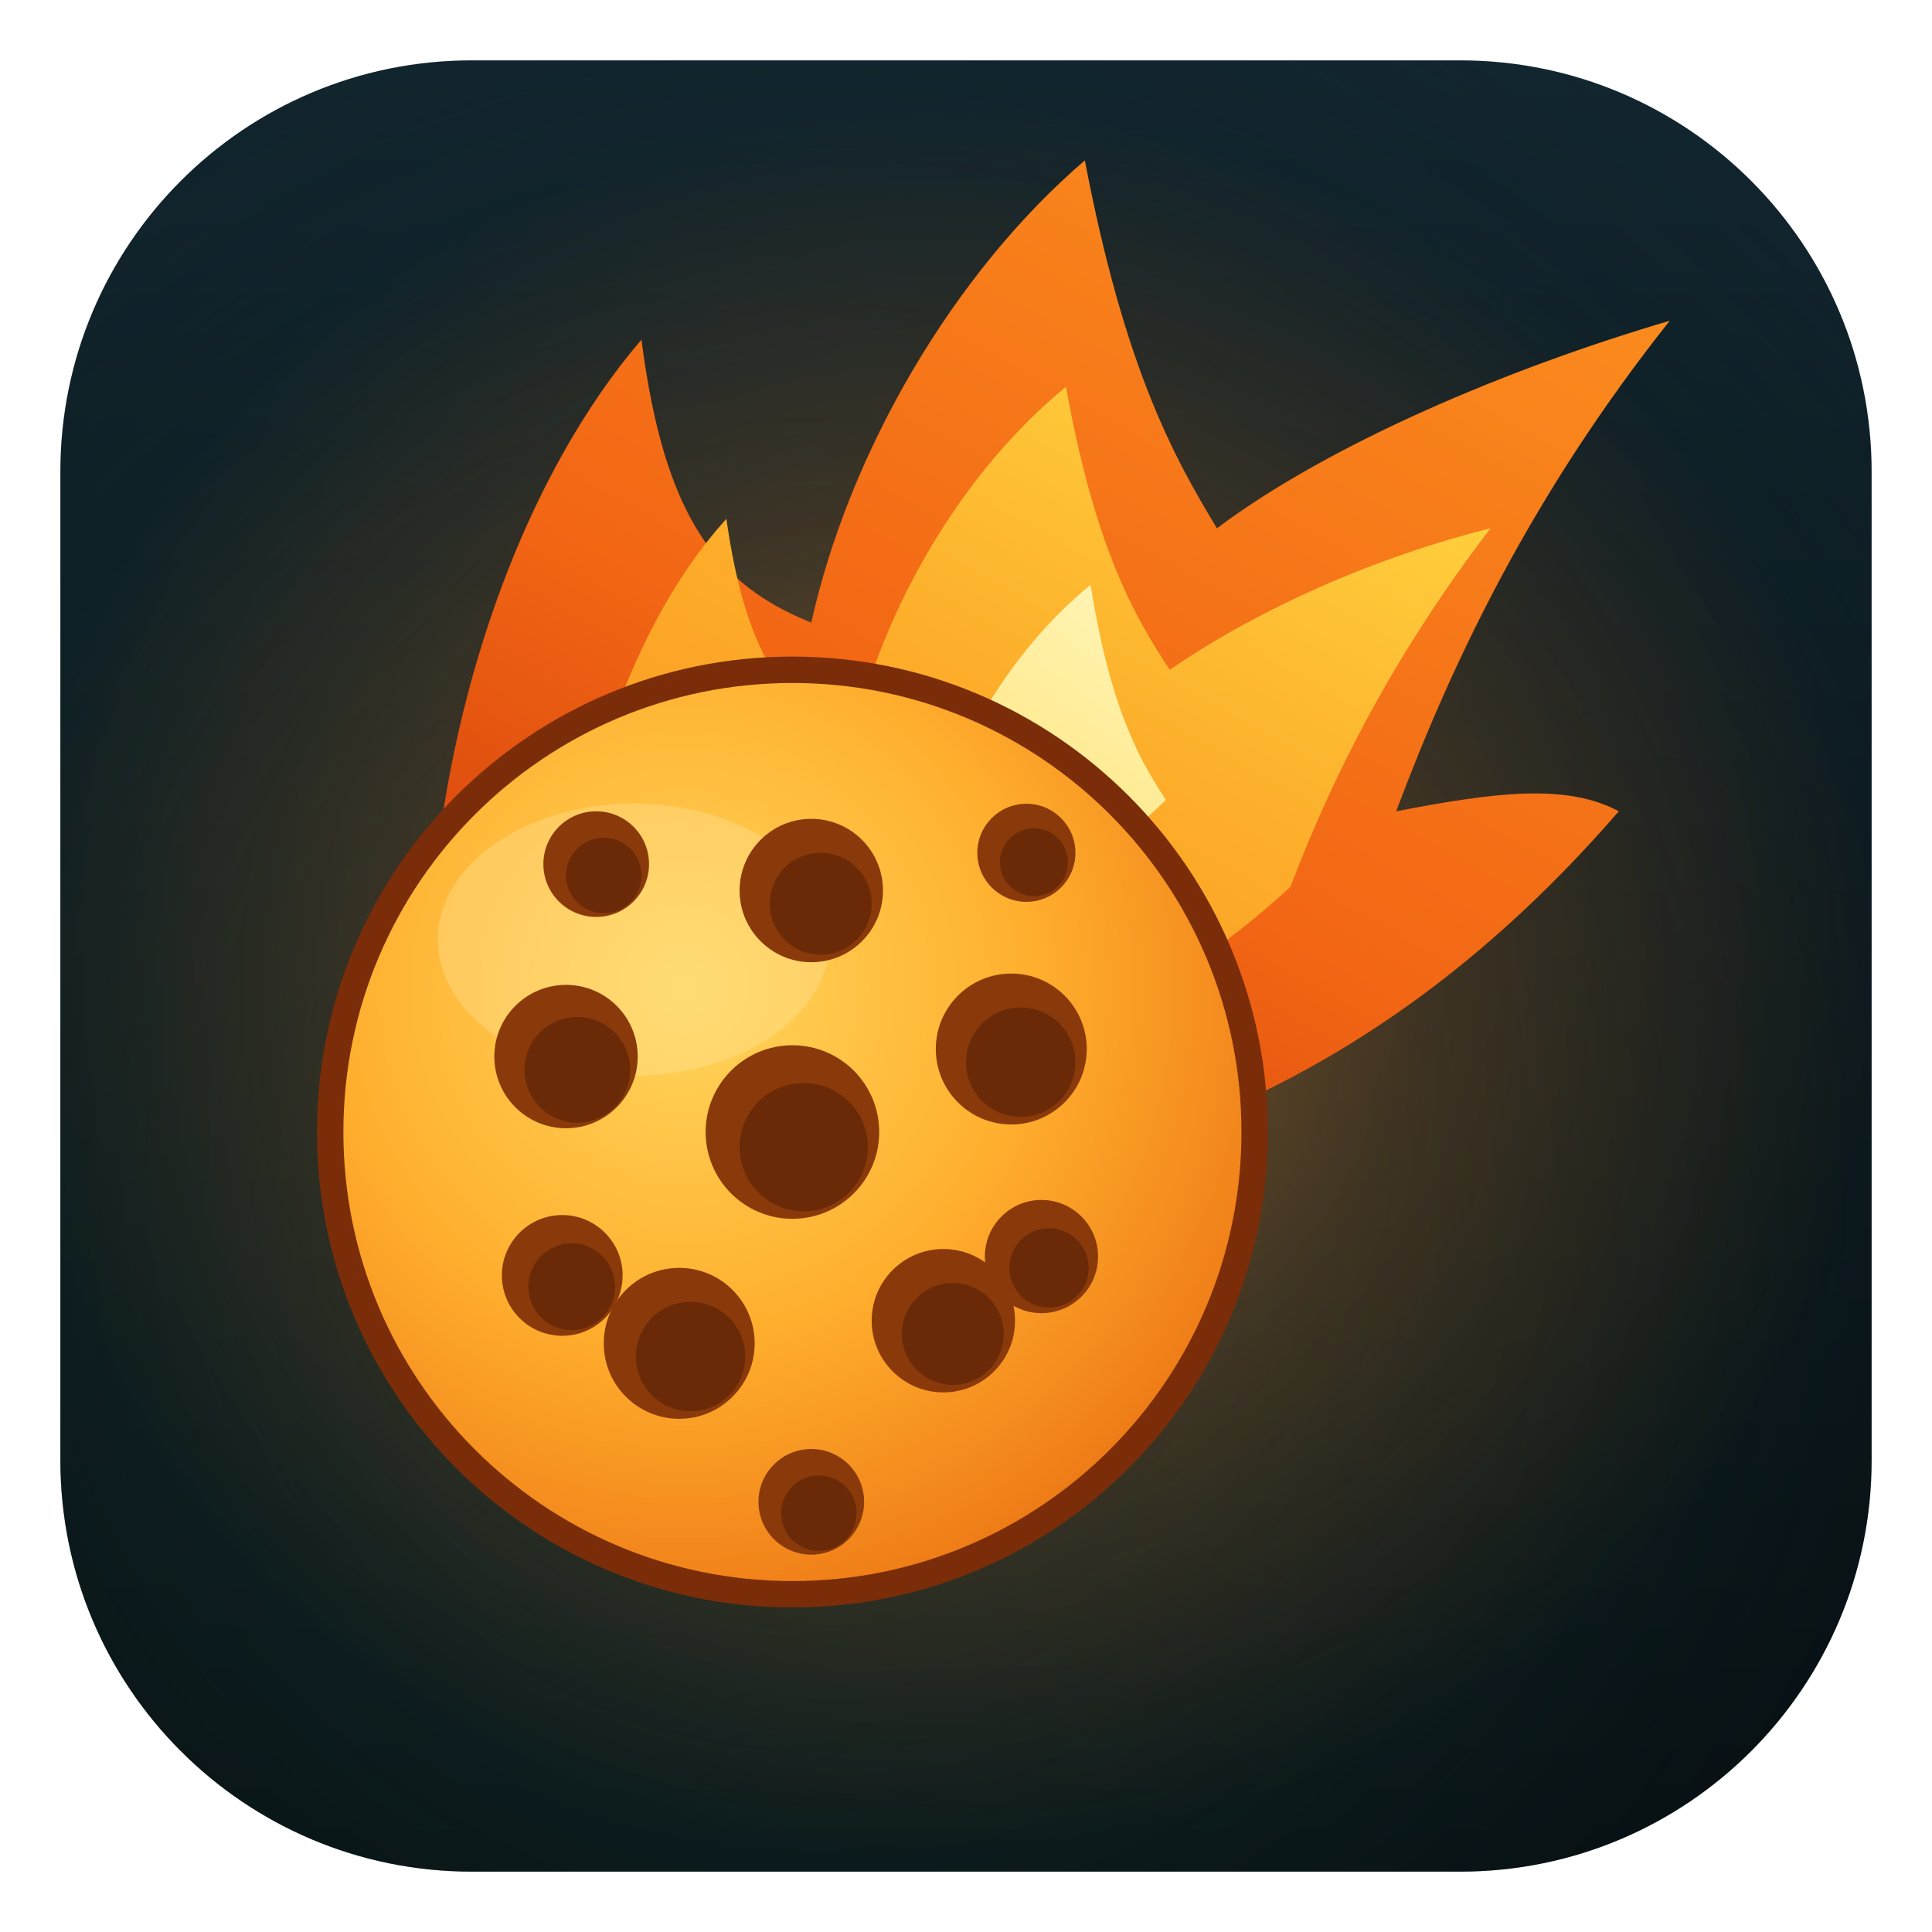
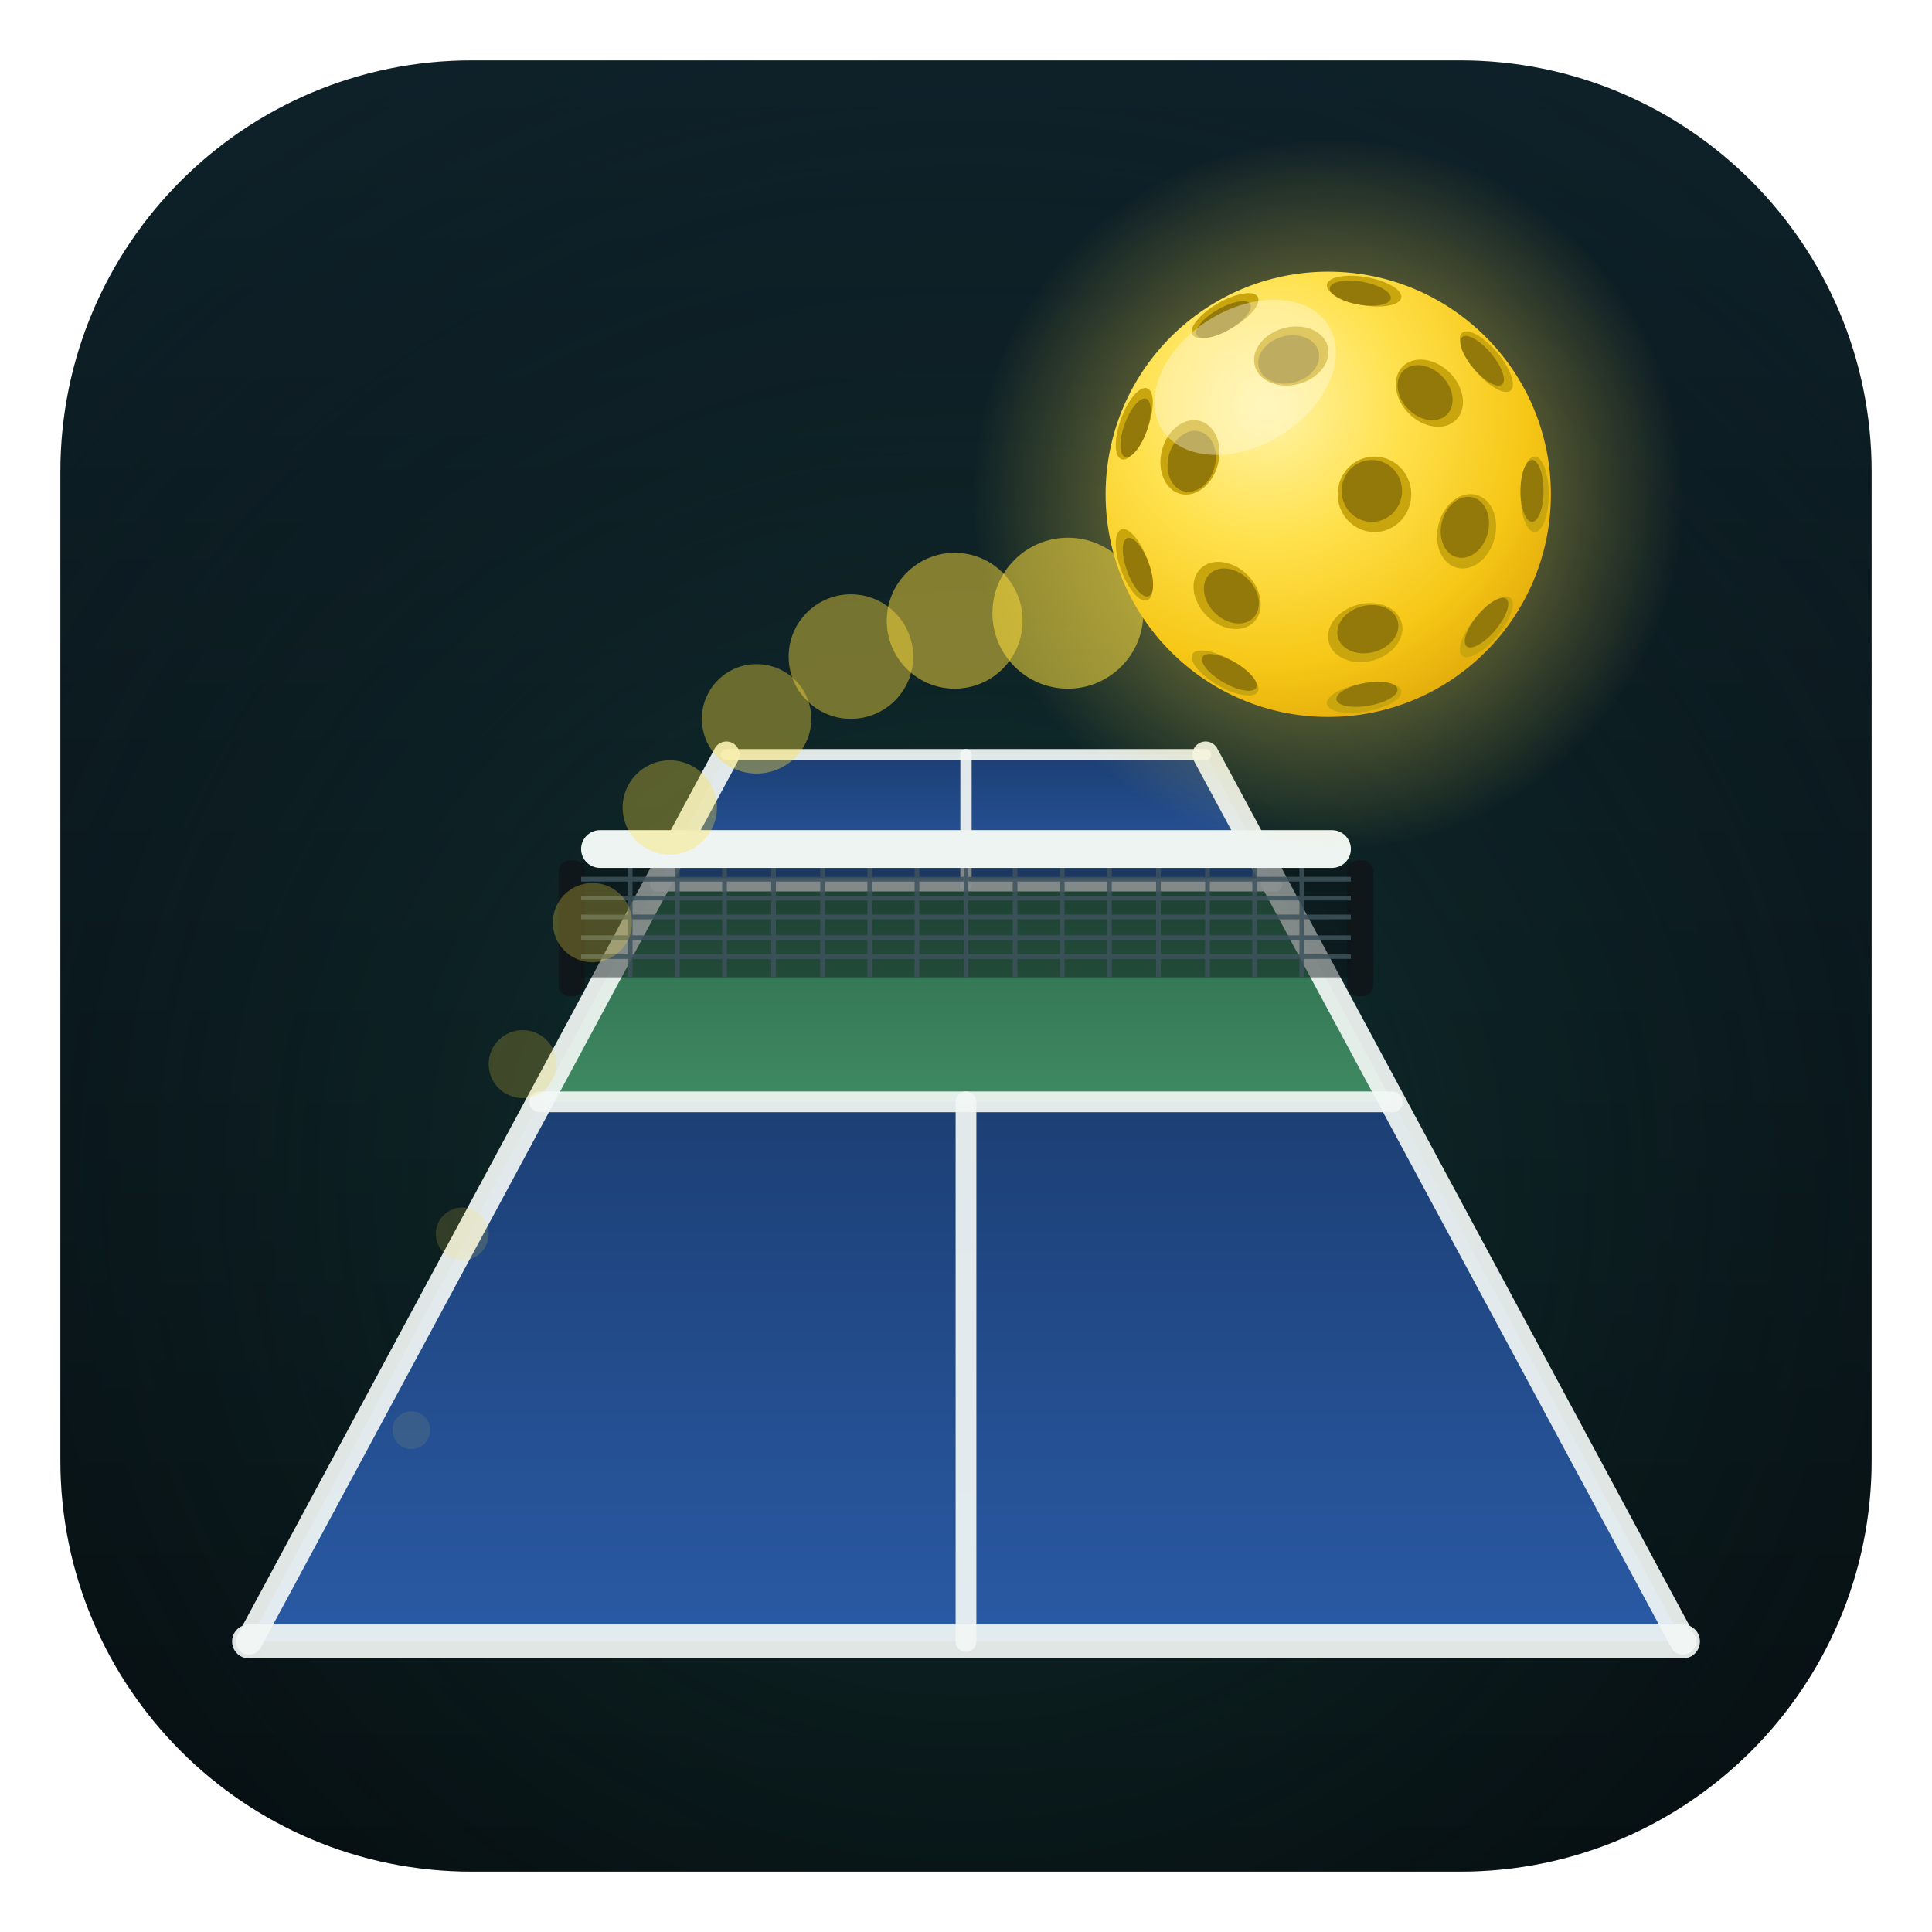
<svg xmlns="http://www.w3.org/2000/svg" width="1024" height="1024" viewBox="0 0 1024 1024">
  <defs>
    <clipPath id="tile">
      <rect x="32" y="32" width="960" height="960" rx="218" />
    </clipPath>
    <linearGradient id="bg" x1="0" y1="0" x2="0" y2="1">
-       <stop offset="0" stop-color="#122630" />
-       <stop offset="0.55" stop-color="#0b171c" />
+       <stop offset="0" stop-color="#0e2129" />
+       <stop offset="0.55" stop-color="#0a161b" />
      <stop offset="1" stop-color="#060d10" />
    </linearGradient>
-     <radialGradient id="bgGlow" cx="0.42" cy="0.62" r="0.75">
-       <stop offset="0" stop-color="#1a3a38" stop-opacity="0.85" />
-       <stop offset="0.6" stop-color="#122a2a" stop-opacity="0.35" />
-       <stop offset="1" stop-color="#0b171c" stop-opacity="0" />
+     <radialGradient id="courtGlow" cx="0.5" cy="0.62" r="0.7">
+       <stop offset="0" stop-color="#175046" stop-opacity="0.55" />
+       <stop offset="1" stop-color="#0a161b" stop-opacity="0" />
    </radialGradient>
-     <radialGradient id="fireGlow" cx="0.5" cy="0.5" r="0.5">
-       <stop offset="0" stop-color="#ff9a2a" stop-opacity="0.5" />
-       <stop offset="0.5" stop-color="#ff7a1a" stop-opacity="0.2" />
-       <stop offset="1" stop-color="#ff6a00" stop-opacity="0" />
+     <linearGradient id="green" x1="0" y1="0" x2="0" y2="1">
+       <stop offset="0" stop-color="#2e6b4f" />
+       <stop offset="1" stop-color="#3f8a62" />
+     </linearGradient>
+     <linearGradient id="navy" x1="0" y1="0" x2="0" y2="1">
+       <stop offset="0" stop-color="#1c3f74" />
+       <stop offset="1" stop-color="#2a5aa5" />
+     </linearGradient>
+     <radialGradient id="ball" cx="0.36" cy="0.30" r="0.95">
+       <stop offset="0" stop-color="#fff4a8" />
+       <stop offset="0.32" stop-color="#ffe14d" />
+       <stop offset="0.62" stop-color="#f6c716" />
+       <stop offset="0.85" stop-color="#dda408" />
+       <stop offset="1" stop-color="#b57f04" />
    </radialGradient>
-     <linearGradient id="flameOuter" x1="0.2" y1="1" x2="0.8" y2="0">
-       <stop offset="0" stop-color="#c93408" />
-       <stop offset="0.45" stop-color="#f26514" />
-       <stop offset="1" stop-color="#fb8c1e" />
-     </linearGradient>
-     <linearGradient id="flameMid" x1="0.2" y1="1" x2="0.8" y2="0">
-       <stop offset="0" stop-color="#f7871a" />
-       <stop offset="0.6" stop-color="#fdae2a" />
-       <stop offset="1" stop-color="#ffd23f" />
-     </linearGradient>
-     <linearGradient id="flameCore" x1="0.2" y1="1" x2="0.8" y2="0">
-       <stop offset="0" stop-color="#ffd23f" />
-       <stop offset="1" stop-color="#fff3b0" />
-     </linearGradient>
-     <radialGradient id="ballBody" cx="0.38" cy="0.34" r="0.85">
-       <stop offset="0" stop-color="#ffd75e" />
-       <stop offset="0.45" stop-color="#ffaf2e" />
-       <stop offset="0.8" stop-color="#f07f18" />
-       <stop offset="1" stop-color="#d95d0e" />
+     <radialGradient id="ballHalo" cx="0.5" cy="0.5" r="0.5">
+       <stop offset="0.5" stop-color="#ffe14d" stop-opacity="0.35" />
+       <stop offset="1" stop-color="#ffe14d" stop-opacity="0" />
    </radialGradient>
  </defs>
  <g clip-path="url(#tile)">
    <rect x="32" y="32" width="960" height="960" fill="url(#bg)" />
-     <rect x="32" y="32" width="960" height="960" fill="url(#bgGlow)" />
-     <ellipse cx="500" cy="520" rx="500" ry="470" fill="url(#fireGlow)" />
-     <path fill="url(#flameOuter)" d="       M230 470       C 240 360 280 250 340 180       C 352 274 380 310 430 330       C 450 240 505 145 575 85       C 596 195 622 242 645 280       C 705 235 800 195 885 170       C 812 262 770 350 740 430       C 792 420 830 415 858 430       C 780 520 700 570 620 600       L 380 700       Z" />
-     <path fill="url(#flameMid)" d="       M300 500       C 306 420 335 330 385 275       C 395 345 415 375 452 392       C 468 322 510 250 565 205       C 580 288 600 325 620 355       C 668 322 730 295 790 280       C 738 348 706 412 684 470       C 630 520 570 550 520 565       L 380 660       Z" />
-     <path fill="url(#flameCore)" d="       M370 520       C 378 462 400 400 440 360       C 448 412 462 436 490 450       C 505 398 535 345 578 310       C 588 372 602 400 618 424       C 575 465 535 490 495 505       L 395 600       Z" />
-     <circle cx="420" cy="600" r="252" fill="#7a2d08" />
-     <circle cx="420" cy="600" r="238" fill="url(#ballBody)" />
-     <ellipse cx="336" cy="498" rx="104" ry="72" fill="#ffe9a8" opacity="0.32" />
-     <g fill="#8a3a0a">
-       <circle cx="420" cy="600" r="46" />
-       <circle cx="300" cy="560" r="38" />
-       <circle cx="536" cy="556" r="40" />
-       <circle cx="360" cy="712" r="40" />
-       <circle cx="500" cy="700" r="38" />
-       <circle cx="430" cy="472" r="38" />
-       <circle cx="298" cy="676" r="32" />
-       <circle cx="552" cy="666" r="30" />
-       <circle cx="316" cy="458" r="28" />
-       <circle cx="544" cy="452" r="26" />
-       <circle cx="430" cy="796" r="28" />
+     <rect x="32" y="32" width="960" height="960" fill="url(#courtGlow)" />
+     <path d="M 132 870 L 892 870 L 738 584 L 286 584 Z" fill="url(#navy)" />
+     <path d="M 286 584 L 738 584 L 676 469 L 348 469 Z" fill="url(#green)" />
+     <path d="M 348 469 L 676 469 L 639 400 L 385 400 Z" fill="url(#navy)" />
+     <g stroke="#f2f7f5" stroke-opacity="0.92" fill="none" stroke-linecap="round">
+       <path d="M 132 870 L 385 400" stroke-width="14" />
+       <path d="M 892 870 L 639 400" stroke-width="14" />
+       <path d="M 132 870 L 892 870" stroke-width="18" />
+       <path d="M 286 584 L 738 584" stroke-width="11" />
+       <path d="M 348 469 L 676 469" stroke-width="7" />
+       <path d="M 385 400 L 639 400" stroke-width="6" />
+       <path d="M 512 870 L 512 584" stroke-width="11" />
+       <path d="M 512 469 L 512 400" stroke-width="6" />
    </g>
-     <g fill="#5f2405" opacity="0.75">
-       <circle cx="426" cy="608" r="34" />
-       <circle cx="306" cy="567" r="28" />
-       <circle cx="541" cy="563" r="29" />
-       <circle cx="366" cy="719" r="29" />
-       <circle cx="505" cy="707" r="27" />
-       <circle cx="435" cy="479" r="27" />
-       <circle cx="303" cy="682" r="23" />
-       <circle cx="556" cy="672" r="21" />
-       <circle cx="320" cy="464" r="20" />
-       <circle cx="548" cy="457" r="18" />
-       <circle cx="434" cy="802" r="20" />
+     <g>
+       <rect x="296" y="456" width="14" height="72" rx="6" fill="#10171a" />
+       <rect x="714" y="456" width="14" height="72" rx="6" fill="#10171a" />
+       <rect x="308" y="456" width="408" height="62" fill="#0c1214" opacity="0.45" />
+       <g stroke="#3d525c" stroke-width="2.5" opacity="0.85">
+         <line x1="334" y1="456" x2="334" y2="518" />
+         <line x1="359" y1="456" x2="359" y2="518" />
+         <line x1="384" y1="456" x2="384" y2="518" />
+         <line x1="410" y1="456" x2="410" y2="518" />
+         <line x1="436" y1="456" x2="436" y2="518" />
+         <line x1="461" y1="456" x2="461" y2="518" />
+         <line x1="486" y1="456" x2="486" y2="518" />
+         <line x1="512" y1="456" x2="512" y2="518" />
+         <line x1="538" y1="456" x2="538" y2="518" />
+         <line x1="563" y1="456" x2="563" y2="518" />
+         <line x1="588" y1="456" x2="588" y2="518" />
+         <line x1="614" y1="456" x2="614" y2="518" />
+         <line x1="640" y1="456" x2="640" y2="518" />
+         <line x1="665" y1="456" x2="665" y2="518" />
+         <line x1="690" y1="456" x2="690" y2="518" />
+         <line x1="308" y1="466" x2="716" y2="466" />
+         <line x1="308" y1="476" x2="716" y2="476" />
+         <line x1="308" y1="486" x2="716" y2="486" />
+         <line x1="308" y1="497" x2="716" y2="497" />
+         <line x1="308" y1="507" x2="716" y2="507" />
+       </g>
+       <rect x="308" y="440" width="408" height="20" rx="10" fill="#eef4f2" />
    </g>
+     <circle cx="218" cy="758" r="10" fill="#ffdf3d" opacity="0.10" />
+     <circle cx="245" cy="654" r="14" fill="#ffdf3d" opacity="0.16" />
+     <circle cx="277" cy="564" r="18" fill="#ffdf3d" opacity="0.21" />
+     <circle cx="314" cy="489" r="21" fill="#ffdf3d" opacity="0.27" />
+     <circle cx="355" cy="428" r="25" fill="#ffdf3d" opacity="0.32" />
+     <circle cx="401" cy="381" r="29" fill="#ffdf3d" opacity="0.38" />
+     <circle cx="451" cy="348" r="33" fill="#ffdf3d" opacity="0.43" />
+     <circle cx="506" cy="329" r="36" fill="#ffdf3d" opacity="0.49" />
+     <circle cx="566" cy="325" r="40" fill="#ffdf3d" opacity="0.54" />
+     <circle cx="704" cy="262" r="188" fill="url(#ballHalo)" />
+     <circle cx="704" cy="262" r="118" fill="url(#ball)" />
+     <g transform="translate(728.5,262.0) rotate(0.0)">
+       <ellipse rx="19.5" ry="20.0" fill="#c9a50e" />
+       <ellipse rx="16.0" ry="16.4" fill="#93780a" transform="translate(-1.4,-1.8)" />
+     </g>
+     <g transform="translate(777.3,281.6) rotate(15.0)">
+       <ellipse rx="15.3" ry="20.0" fill="#c9a50e" />
+       <ellipse rx="12.5" ry="16.4" fill="#93780a" transform="translate(-1.4,-1.8)" />
+     </g>
+     <g transform="translate(723.6,335.3) rotate(75.0)">
+       <ellipse rx="15.3" ry="20.0" fill="#c9a50e" />
+       <ellipse rx="12.5" ry="16.4" fill="#93780a" transform="translate(-1.4,-1.8)" />
+     </g>
+     <g transform="translate(650.4,315.6) rotate(135.0)">
+       <ellipse rx="15.3" ry="20.0" fill="#c9a50e" />
+       <ellipse rx="12.5" ry="16.4" fill="#93780a" transform="translate(-1.4,-1.8)" />
+     </g>
+     <g transform="translate(630.7,242.4) rotate(-165.0)">
+       <ellipse rx="15.3" ry="20.0" fill="#c9a50e" />
+       <ellipse rx="12.5" ry="16.4" fill="#93780a" transform="translate(-1.4,-1.8)" />
+     </g>
+     <g transform="translate(684.4,188.7) rotate(-105.0)">
+       <ellipse rx="15.3" ry="20.0" fill="#c9a50e" />
+       <ellipse rx="12.5" ry="16.4" fill="#93780a" transform="translate(-1.4,-1.8)" />
+     </g>
+     <g transform="translate(757.6,208.4) rotate(-45.0)">
+       <ellipse rx="15.3" ry="20.0" fill="#c9a50e" />
+       <ellipse rx="12.5" ry="16.4" fill="#93780a" transform="translate(-1.4,-1.8)" />
+     </g>
+     <g transform="translate(787.8,332.3) rotate(40.0)">
+       <ellipse rx="7.5" ry="20.0" fill="#c9a50e" />
+       <ellipse rx="6.1" ry="16.4" fill="#93780a" transform="translate(-1.4,-1.8)" />
+     </g>
+     <g transform="translate(723.0,369.7) rotate(80.0)">
+       <ellipse rx="7.5" ry="20.0" fill="#c9a50e" />
+       <ellipse rx="6.1" ry="16.4" fill="#93780a" transform="translate(-1.4,-1.8)" />
+     </g>
+     <g transform="translate(649.3,356.7) rotate(120.0)">
+       <ellipse rx="7.5" ry="20.0" fill="#c9a50e" />
+       <ellipse rx="6.1" ry="16.4" fill="#93780a" transform="translate(-1.4,-1.8)" />
+     </g>
+     <g transform="translate(601.2,299.4) rotate(160.0)">
+       <ellipse rx="7.5" ry="20.0" fill="#c9a50e" />
+       <ellipse rx="6.1" ry="16.4" fill="#93780a" transform="translate(-1.4,-1.8)" />
+     </g>
+     <g transform="translate(601.2,224.6) rotate(-160.0)">
+       <ellipse rx="7.5" ry="20.0" fill="#c9a50e" />
+       <ellipse rx="6.1" ry="16.4" fill="#93780a" transform="translate(-1.4,-1.8)" />
+     </g>
+     <g transform="translate(649.3,167.3) rotate(-120.0)">
+       <ellipse rx="7.5" ry="20.0" fill="#c9a50e" />
+       <ellipse rx="6.1" ry="16.4" fill="#93780a" transform="translate(-1.4,-1.8)" />
+     </g>
+     <g transform="translate(723.0,154.3) rotate(-80.0)">
+       <ellipse rx="7.5" ry="20.0" fill="#c9a50e" />
+       <ellipse rx="6.1" ry="16.4" fill="#93780a" transform="translate(-1.4,-1.8)" />
+     </g>
+     <g transform="translate(787.8,191.7) rotate(-40.0)">
+       <ellipse rx="7.5" ry="20.0" fill="#c9a50e" />
+       <ellipse rx="6.1" ry="16.4" fill="#93780a" transform="translate(-1.4,-1.8)" />
+     </g>
+     <g transform="translate(813.4,262.0) rotate(-0.0)">
+       <ellipse rx="7.5" ry="20.0" fill="#c9a50e" />
+       <ellipse rx="6.1" ry="16.4" fill="#93780a" transform="translate(-1.4,-1.8)" />
+     </g>
+     <ellipse cx="660" cy="200" rx="52" ry="36" fill="#fffbe0" opacity="0.4" transform="rotate(-32 660 200)" />
  </g>
</svg>
